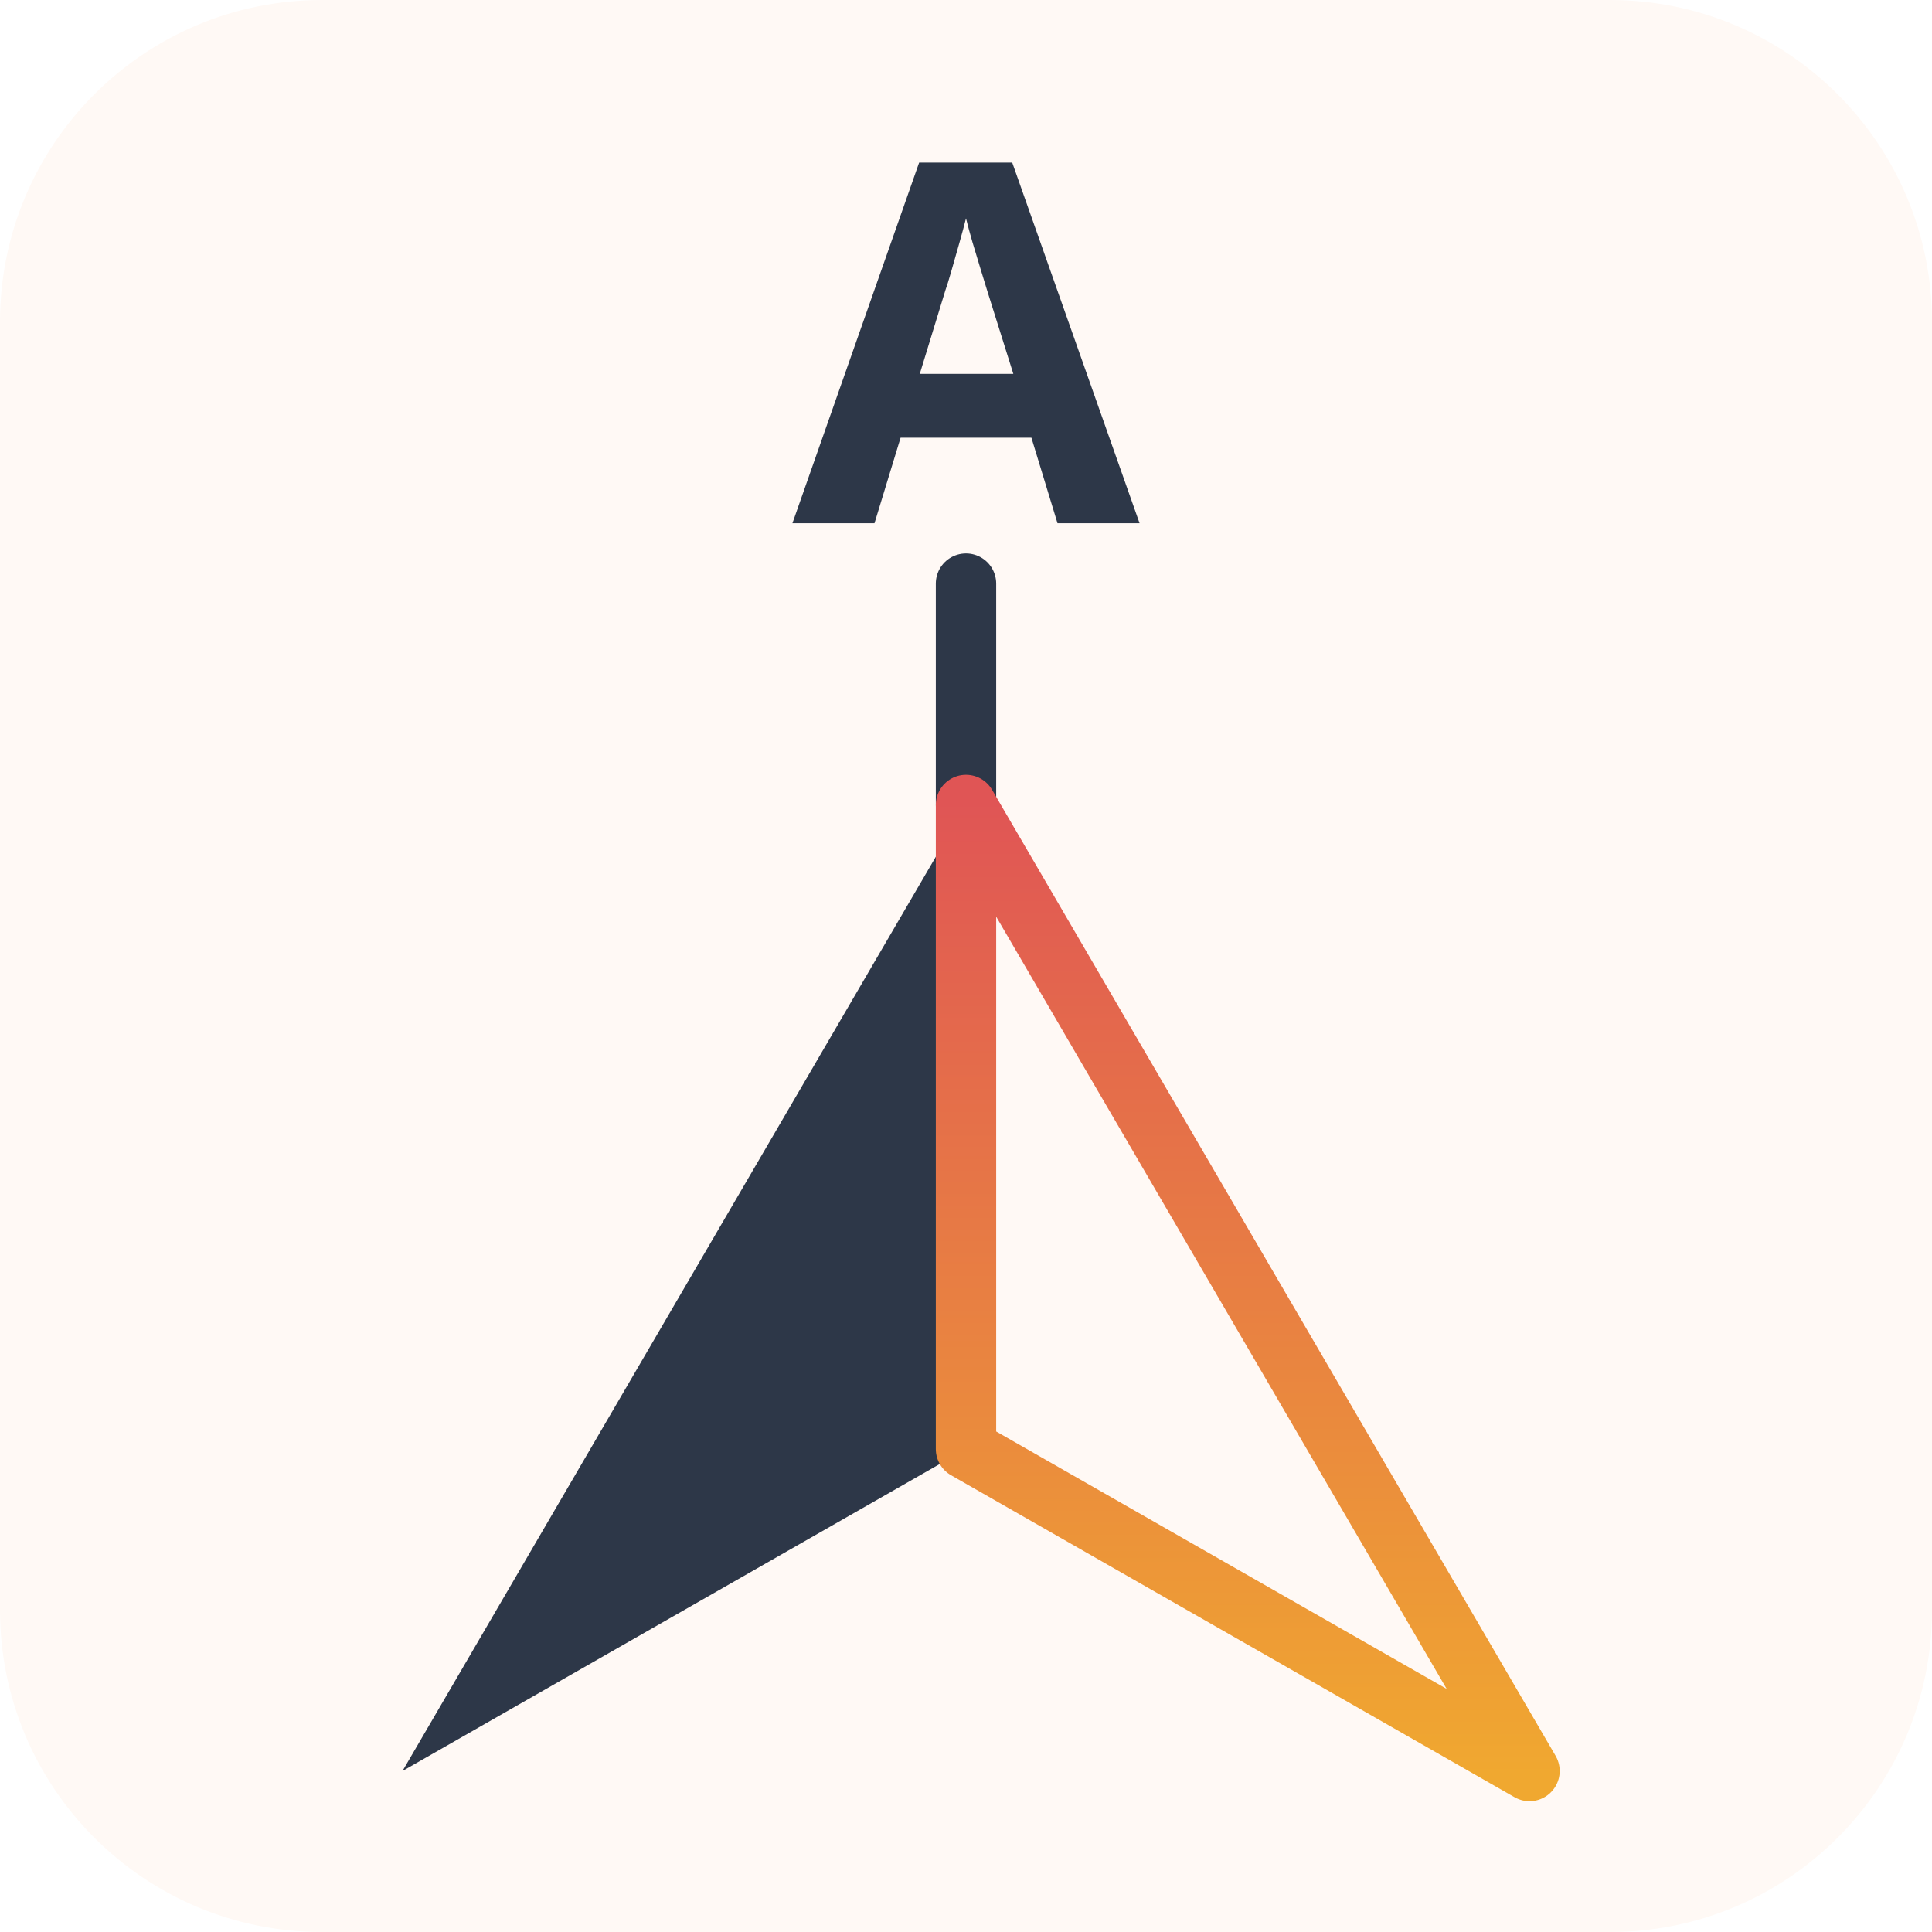
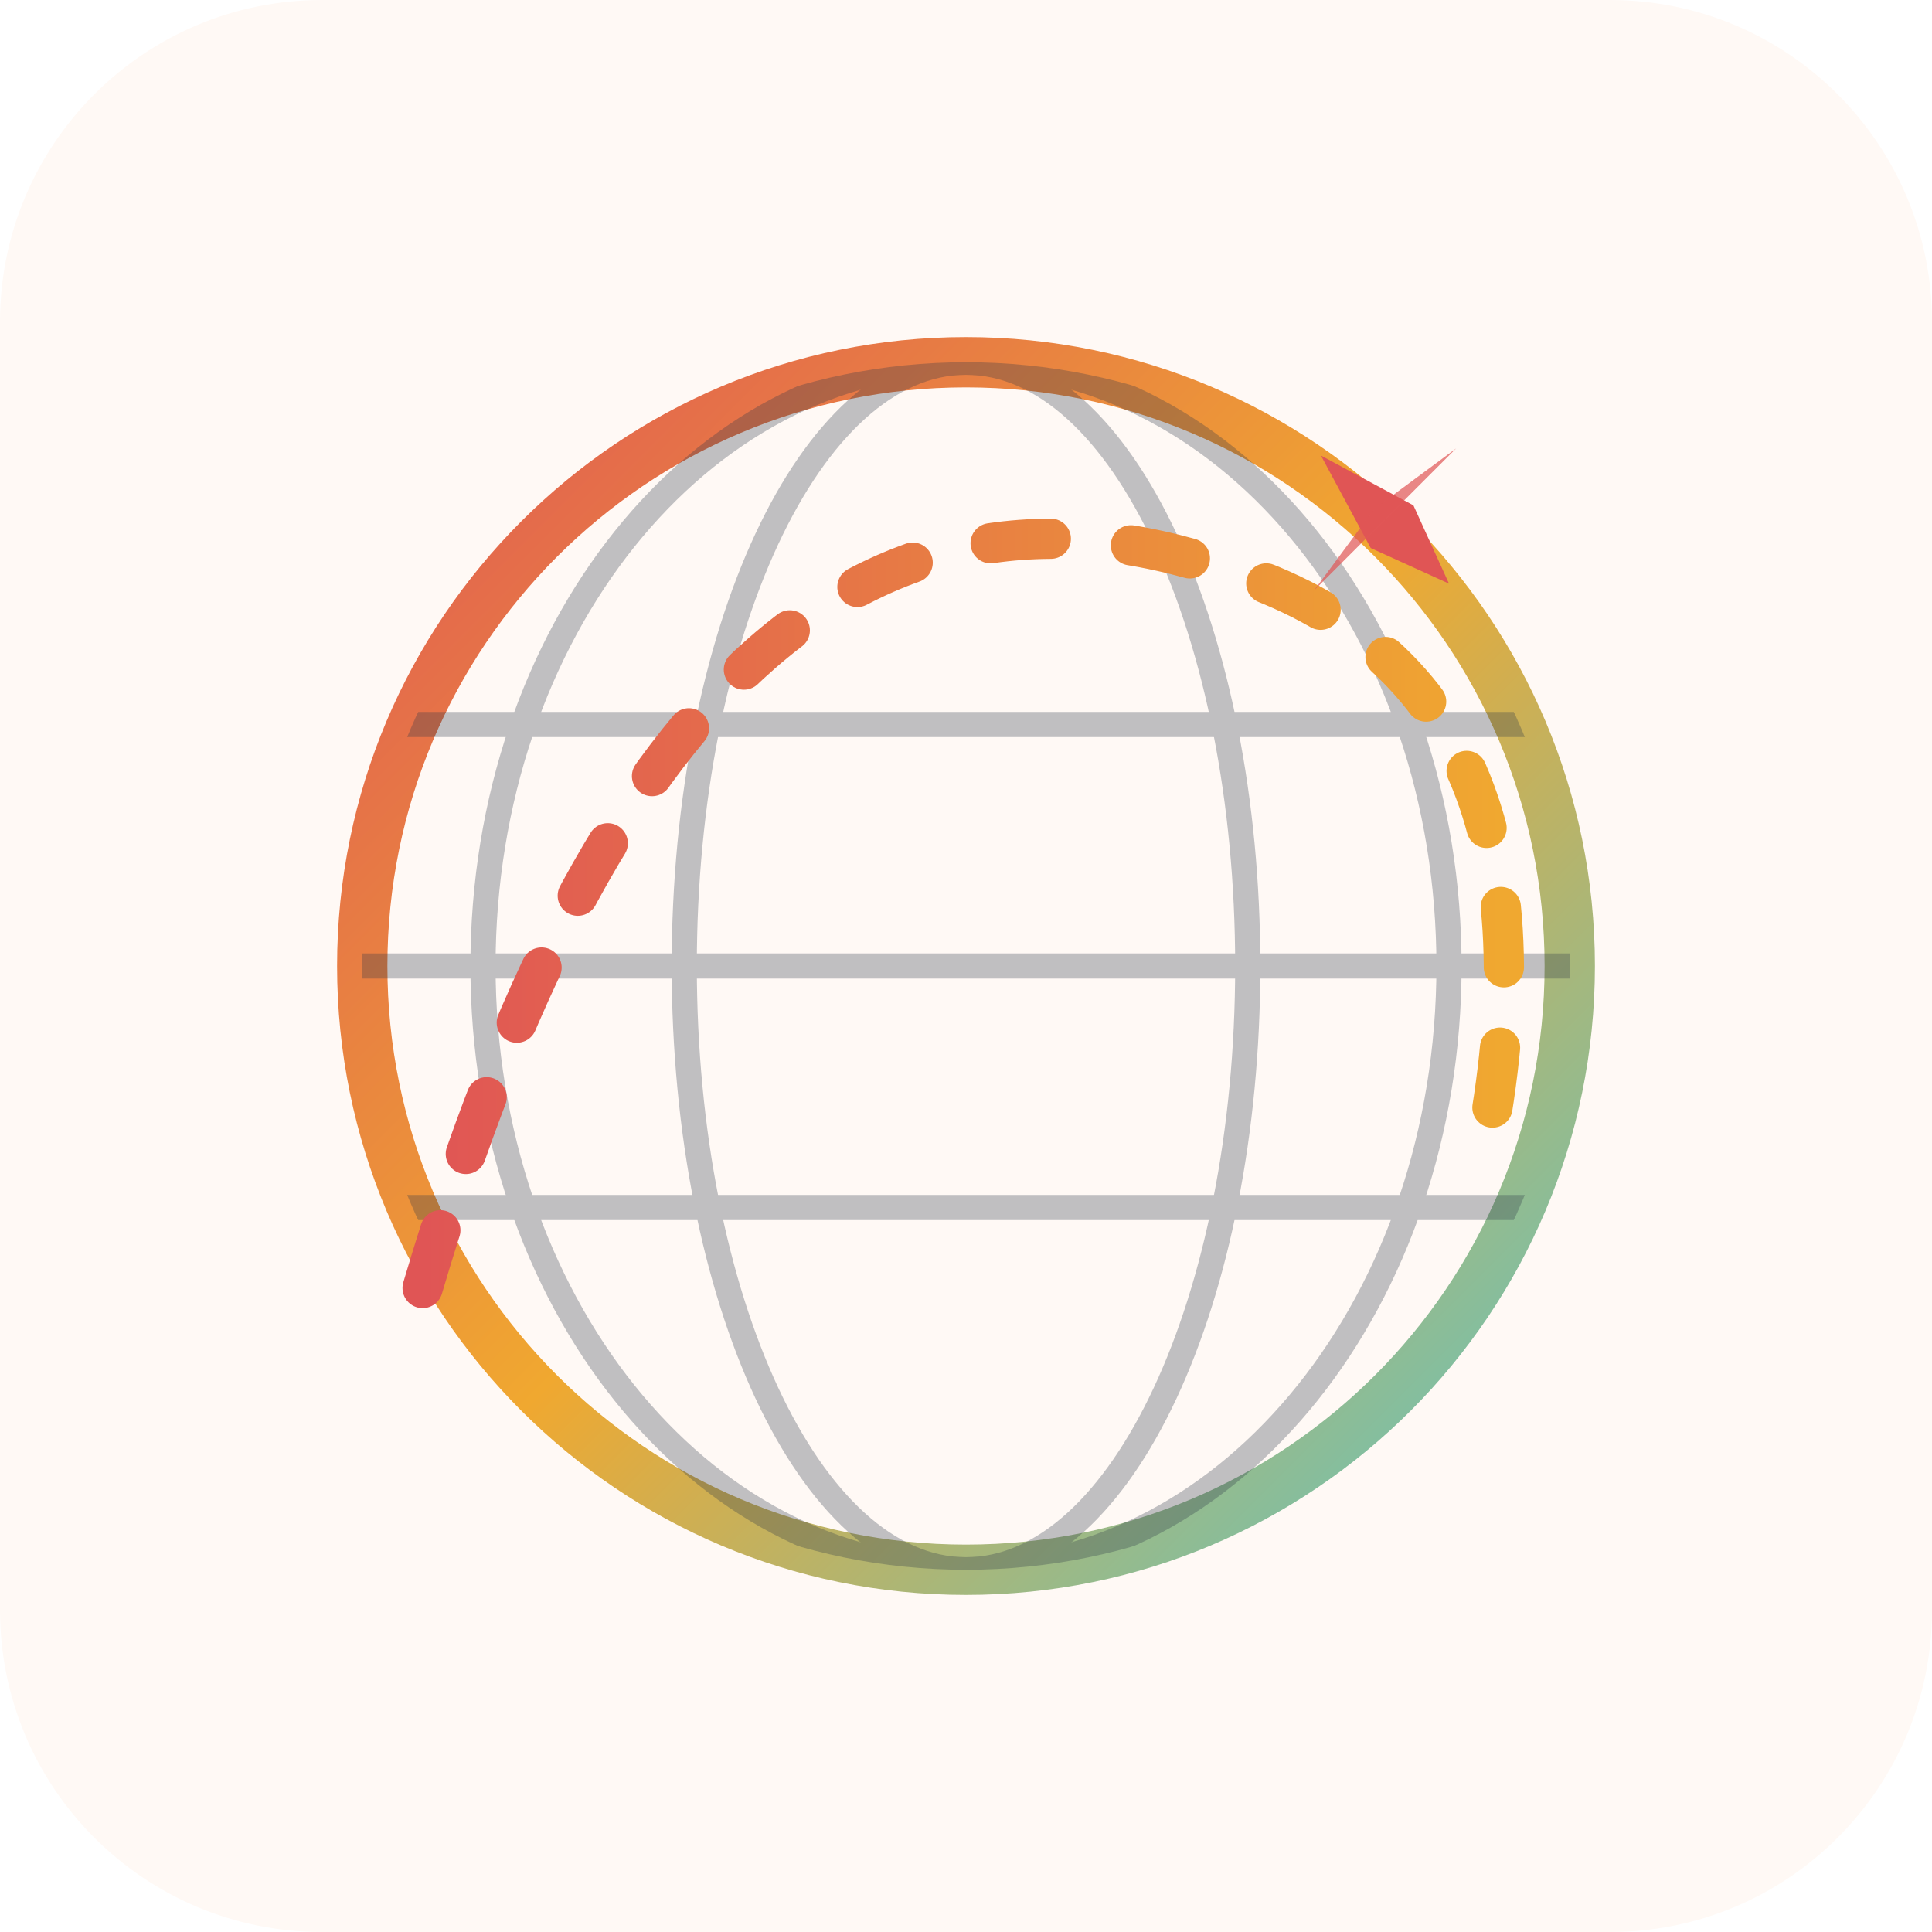
<svg xmlns="http://www.w3.org/2000/svg" viewBox="0 0 192 192" width="192" height="192">
  <rect width="192" height="192" rx="32" fill="#FFF9F5" />
  <defs>
-     <linearGradient id="ag" x1="0.5" y1="0" x2="0.5" y2="1">
+     <linearGradient id="g1" x1="0" y1="0" x2="1" y2="1">
+       <stop offset="0%" stop-color="#E05555" />
+       <stop offset="50%" stop-color="#F0A830" />
+       <stop offset="100%" stop-color="#5EC6C6" />
+     </linearGradient>
+     <linearGradient id="g2" x1="0" y1="0" x2="1" y2="0">
      <stop offset="0%" stop-color="#E05555" />
      <stop offset="100%" stop-color="#F0A830" />
    </linearGradient>
+     <clipPath id="gc">
+       <circle cx="96" cy="96" r="60" />
+     </clipPath>
  </defs>
-   <text x="96" y="52" text-anchor="middle" font-family="'Outfit', sans-serif" font-size="50" font-weight="800" fill="#2D3748">A</text>
-   <line x1="96" y1="58" x2="96" y2="80" stroke="#2D3748" stroke-width="6" stroke-linecap="round" />
-   <polygon points="96,80 40,176 96,144" fill="#2D3748" />
-   <polygon points="96,80 152,176 96,144" fill="none" stroke="url(#ag)" stroke-width="6" stroke-linejoin="round" />
+   <circle cx="96" cy="96" r="60" fill="none" stroke="url(#g1)" stroke-width="5" />
+   <g clip-path="url(#gc)" stroke="#2D3748" stroke-width="2.5" fill="none" opacity="0.3">
+     <ellipse cx="96" cy="96" rx="28" ry="60" />
+     <ellipse cx="96" cy="96" rx="48" ry="60" />
+     <line x1="36" y1="72" x2="156" y2="72" />
+     <line x1="36" y1="96" x2="156" y2="96" />
+     <line x1="36" y1="120" x2="156" y2="120" />
+   </g>
+   <path d="M 42,128 Q 68,40 120,56 Q 156,66 148,112" fill="none" stroke="url(#g2)" stroke-width="4" stroke-linecap="round" stroke-dasharray="6,8" />
+   <g transform="translate(144,58) rotate(45)" fill="#E05555">
+     <path d="M 0,0 L -8,-3 L -18,0 L -8,3 Z" />
+     <path d="M -9,-10 L -10.5,0 L -9,0 Z" opacity="0.7" />
+     <path d="M -9,10 L -10.5,0 L -9,0 Z" opacity="0.7" />
+   </g>
</svg>
